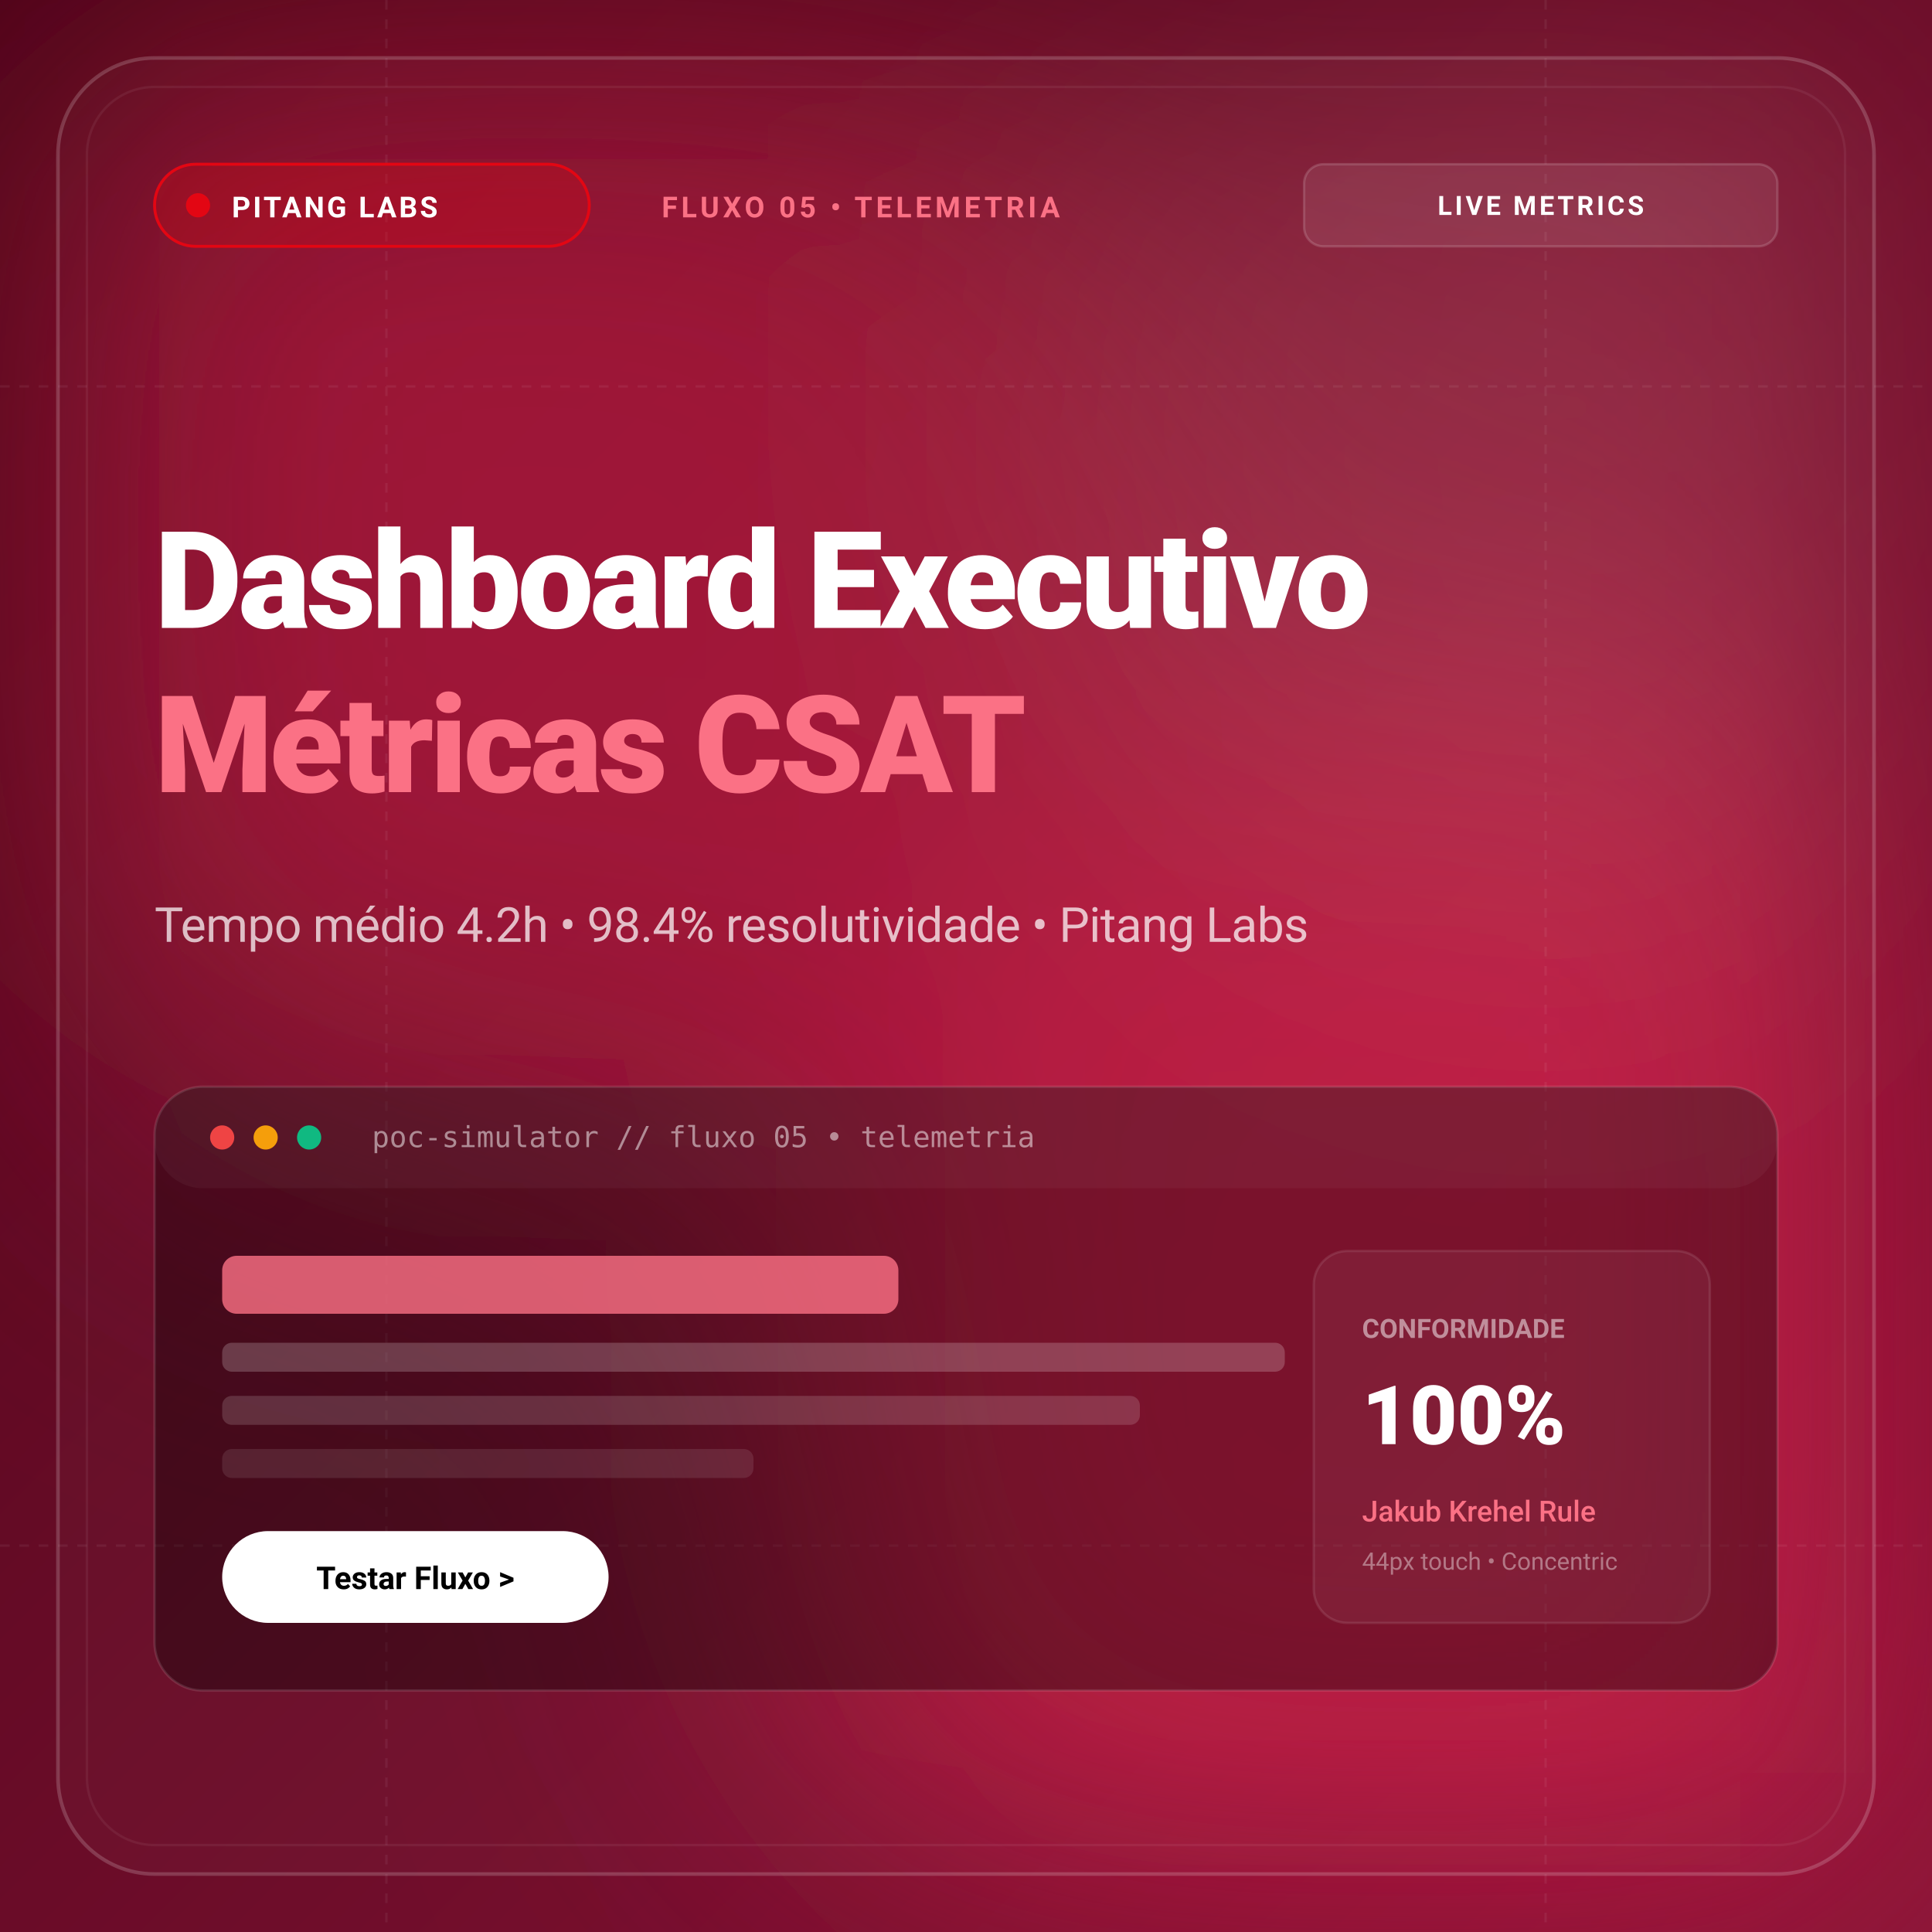
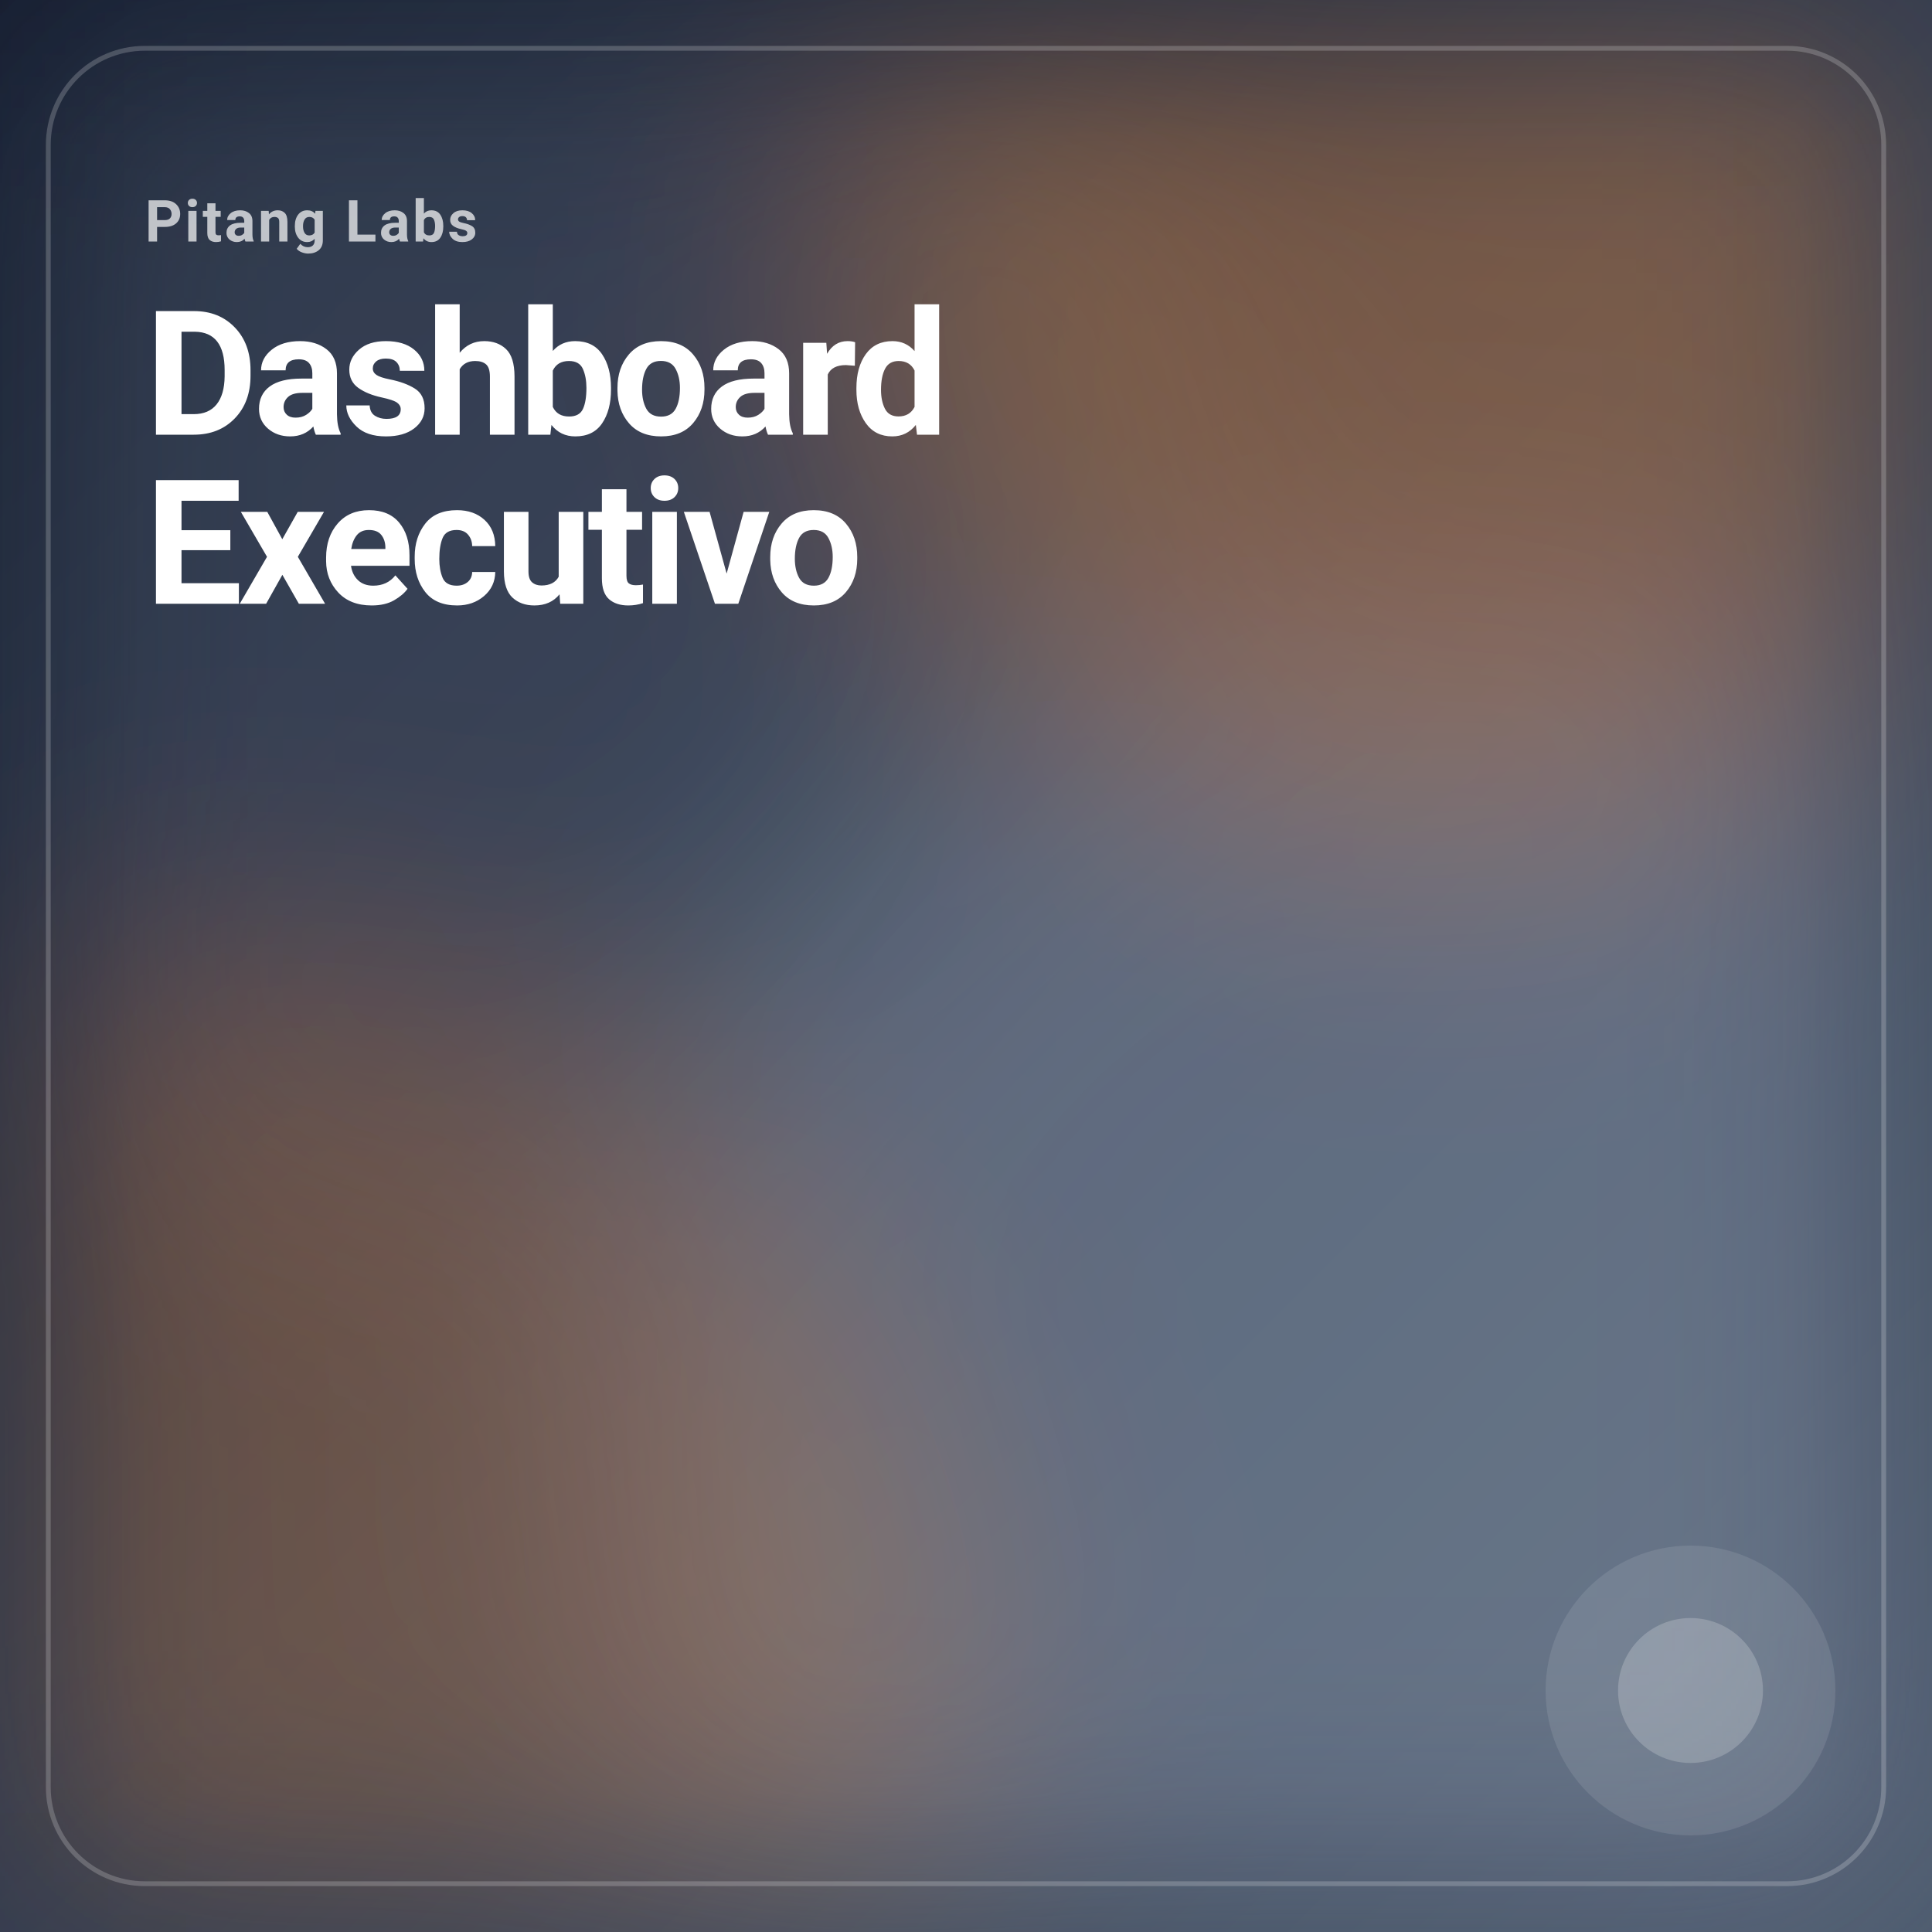
<svg xmlns="http://www.w3.org/2000/svg" width="800" height="800" viewBox="0 0 800 800">
  <defs>
-     <linearGradient id="bg-cover-05.svg" x1="0%" y1="0%" x2="100%" y2="100%">
-       <stop offset="0%" stop-color="#4C0519" />
-       <stop offset="100%" stop-color="#881337" />
+     <filter id="blurcover-05.svg" x="-50%" y="-50%" width="200%" height="200%">
+       <feGaussianBlur in="SourceGraphic" stdDeviation="60" />
+     </filter>
+     <linearGradient id="gradcover-05.svg" x1="0%" y1="0%" x2="100%" y2="100%">
+       <stop offset="0%" style="stop-color:#0f172a;stop-opacity:1" />
+       <stop offset="100%" style="stop-color:#475569;stop-opacity:1" />
    </linearGradient>
-     <filter id="blur-cover-05.svg" x="-40%" y="-40%" width="180%" height="180%">
-       <feGaussianBlur stdDeviation="80" />
-     </filter>
  </defs>
-   <rect width="800" height="800" fill="url(#bg-cover-05.svg)" />
-   <g filter="url(#blur-cover-05.svg)" opacity="0.65">
-     <circle cx="220" cy="220" r="260" fill="#BE123C" />
-     <circle cx="620" cy="580" r="300" fill="#E11D48" />
-     <circle cx="640" cy="180" r="200" fill="#FB7185" opacity="0.4" />
+   <rect width="800" height="800" fill="url(#gradcover-05.svg)" />
+   <g filter="url(#blurcover-05.svg)" opacity="0.7">
+     <circle cx="200" cy="200" r="300" fill="#475569" opacity="0.6" />
+     <circle cx="600" cy="600" r="350" fill="#94a3b8" opacity="0.6" />
+     <circle cx="600" cy="100" r="250" fill="#fb923c" opacity="0.5" />
+     <circle cx="100" cy="700" r="300" fill="#fb923c" opacity="0.4" />
  </g>
-   <path d="M 0 160 L 800 160 M 0 640 L 800 640 M 160 0 L 160 800 M 640 0 L 640 800" stroke="rgba(255,255,255,0.06)" stroke-width="1" stroke-dasharray="4 4" />
-   <rect x="24" y="24" width="752" height="752" rx="40" fill="rgba(255,255,255,0.02)" stroke="rgba(255,255,255,0.18)" stroke-width="1.5" />
-   <rect x="36" y="36" width="728" height="728" rx="28" fill="none" stroke="rgba(255,255,255,0.06)" stroke-width="1" />
-   <g transform="translate(64, 68)">
-     <rect width="180" height="34" rx="17" fill="rgba(227,6,19,0.25)" stroke="#E30613" stroke-width="1.2" />
-     <circle cx="18" cy="17" r="5" fill="#E30613" />
-     <text x="32" y="22" font-family="-apple-system, BlinkMacSystemFont, 'Segoe UI', Roboto, sans-serif" font-size="12" font-weight="700" fill="#FFFFFF" letter-spacing="1">PITANG LABS</text>
-     <text x="210" y="22" font-family="-apple-system, BlinkMacSystemFont, 'Segoe UI', Roboto, sans-serif" font-size="12" font-weight="600" fill="#FB7185" letter-spacing="1.5">FLUXO 05 • TELEMETRIA</text>
-   </g>
-   <g transform="translate(540, 68)">
-     <rect width="196" height="34" rx="8" fill="rgba(255,255,255,0.08)" stroke="rgba(255,255,255,0.15)" stroke-width="1" />
-     <text x="98" y="21" text-anchor="middle" font-family="-apple-system, BlinkMacSystemFont, 'Segoe UI', Roboto, sans-serif" font-size="11" font-weight="700" fill="#FFFFFF" letter-spacing="1.2">LIVE METRICS</text>
-   </g>
-   <g transform="translate(64, 260)" fill="#FFFFFF" font-family="-apple-system, BlinkMacSystemFont, 'Segoe UI', Roboto, sans-serif">
-     <text x="0" y="0" font-size="56" font-weight="800" letter-spacing="-1.5">Dashboard Executivo</text>
-     <text x="0" y="68" font-size="56" font-weight="800" letter-spacing="-1.5" fill="#FB7185">Métricas CSAT</text>
-     <text x="0" y="130" font-size="20" font-weight="400" fill="rgba(255,255,255,0.72)" letter-spacing="-0.2">Tempo médio 4.2h • 98.4% resolutividade • Pitang Labs</text>
-   </g>
-   <g transform="translate(64, 450)">
-     <rect width="672" height="250" rx="20" fill="rgba(0,0,0,0.35)" stroke="rgba(255,255,255,0.12)" stroke-width="1" />
-     <rect x="0" y="0" width="672" height="42" rx="20" fill="rgba(255,255,255,0.04)" />
-     <circle cx="28" cy="21" r="5" fill="#EF4444" />
-     <circle cx="46" cy="21" r="5" fill="#F59E0B" />
-     <circle cx="64" cy="21" r="5" fill="#10B981" />
-     <text x="90" y="25" font-family="monospace" font-size="12" fill="rgba(255,255,255,0.5)">poc-simulator // fluxo 05 • telemetria</text>
-     <rect x="28" y="70" width="280" height="24" rx="6" fill="#FB7185" opacity="0.8" />
-     <rect x="28" y="106" width="440" height="12" rx="4" fill="rgba(255,255,255,0.2)" />
-     <rect x="28" y="128" width="380" height="12" rx="4" fill="rgba(255,255,255,0.15)" />
-     <rect x="28" y="150" width="220" height="12" rx="4" fill="rgba(255,255,255,0.1)" />
-     <rect x="28" y="184" width="160" height="38" rx="19" fill="#FFFFFF" />
-     <text x="108" y="208" text-anchor="middle" font-family="-apple-system, BlinkMacSystemFont, 'Segoe UI', Roboto, sans-serif" font-size="13" font-weight="700" fill="#000000">Testar Fluxo &gt;</text>
-     <g transform="translate(480, 68)">
-       <rect width="164" height="154" rx="14" fill="rgba(255,255,255,0.05)" stroke="rgba(255,255,255,0.1)" stroke-width="1" />
-       <text x="20" y="36" font-family="-apple-system, BlinkMacSystemFont, 'Segoe UI', Roboto, sans-serif" font-size="11" font-weight="600" fill="rgba(255,255,255,0.5)">CONFORMIDADE</text>
-       <text x="20" y="80" font-family="-apple-system, BlinkMacSystemFont, 'Segoe UI', Roboto, sans-serif" font-size="34" font-weight="800" fill="#FFFFFF" style="font-variant-numeric: tabular-nums">100%</text>
-       <text x="20" y="112" font-family="-apple-system, BlinkMacSystemFont, 'Segoe UI', Roboto, sans-serif" font-size="12" font-weight="500" fill="#FB7185">Jakub Krehel Rule</text>
-       <text x="20" y="132" font-family="-apple-system, BlinkMacSystemFont, 'Segoe UI', Roboto, sans-serif" font-size="10" font-weight="400" fill="rgba(255,255,255,0.4)">44px touch • Concentric</text>
-     </g>
+   <rect width="800" height="800" fill="rgba(255,255,255,0.03)" />
+   <rect x="20" y="20" width="760" height="760" rx="40" fill="none" stroke="rgba(255,255,255,0.2)" stroke-width="2" />
+   <g fill="white" font-family="-apple-system, BlinkMacSystemFont, 'Segoe UI', Roboto, Helvetica, Arial, sans-serif">
+     <text x="60" y="100" font-size="24" opacity="0.7" font-weight="600" letter-spacing="1">Pitang Labs</text>
+     <text x="60" y="180" font-size="72" font-weight="700" letter-spacing="-2">Dashboard</text>
+     <text x="60" y="250" font-size="72" font-weight="700" letter-spacing="-2">Executivo</text>
+     <circle cx="700" cy="700" r="60" fill="rgba(255,255,255,0.1)" />
+     <circle cx="700" cy="700" r="30" fill="rgba(255,255,255,0.2)" />
  </g>
</svg>
